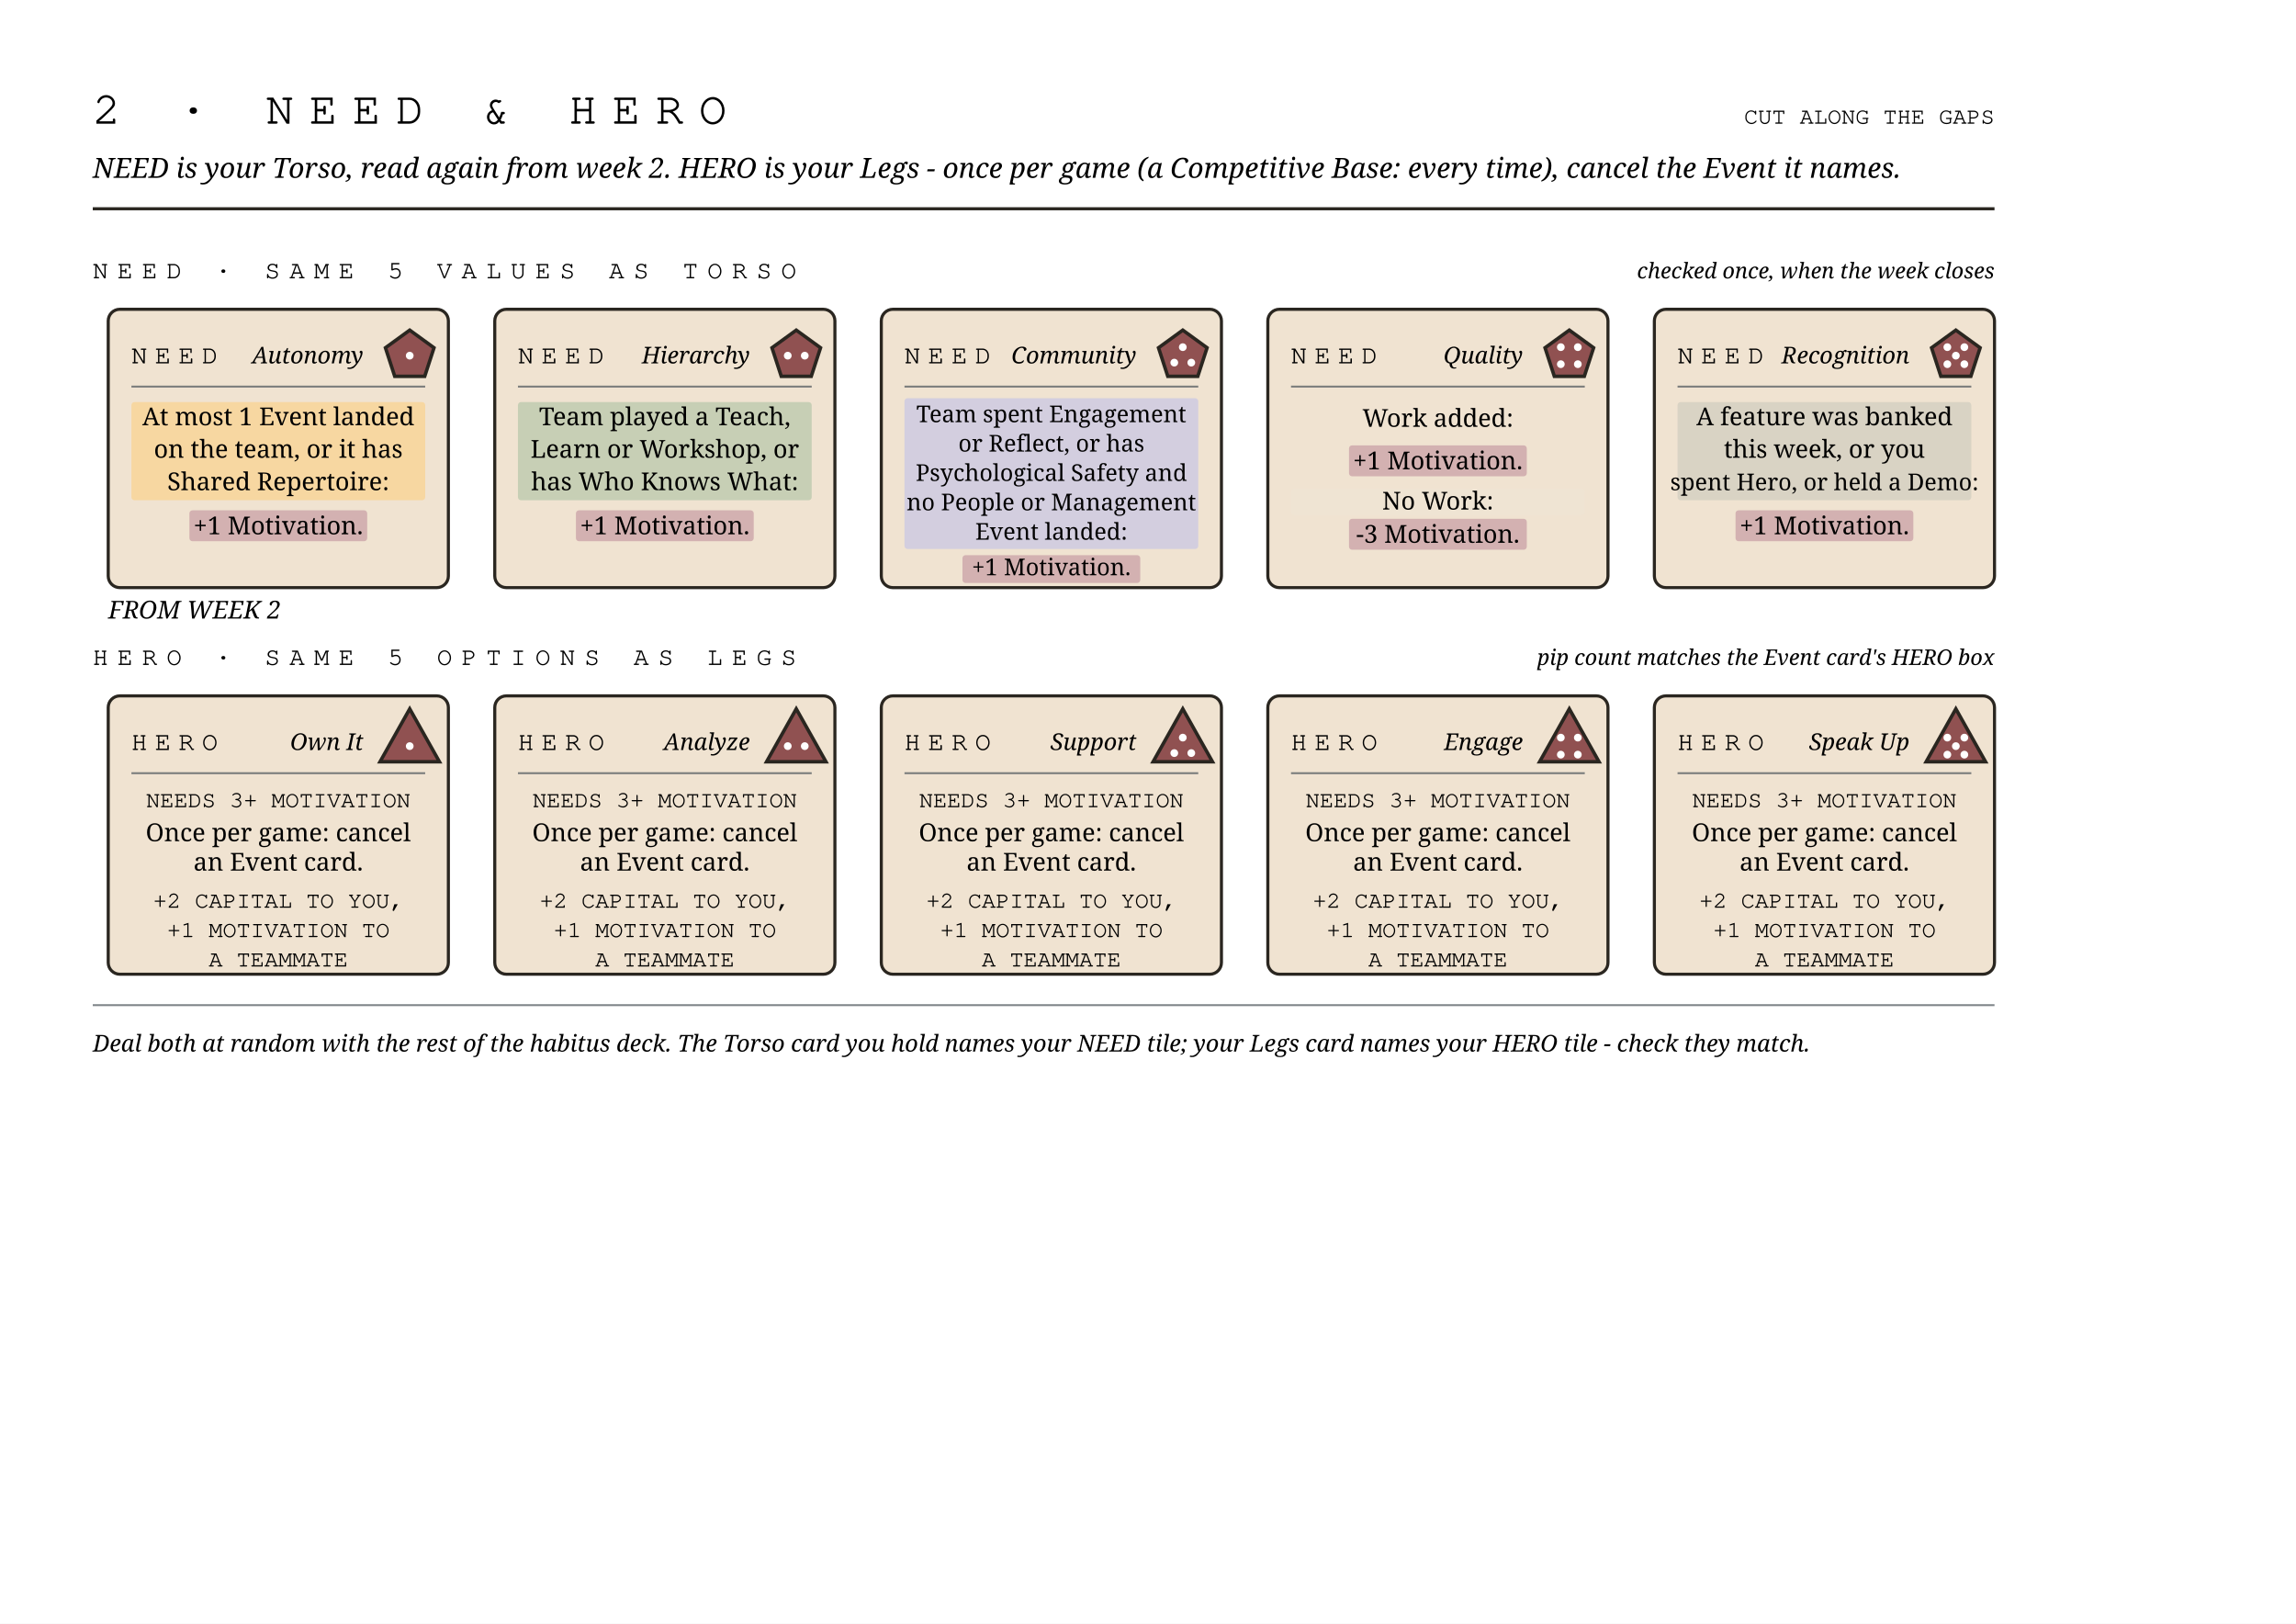
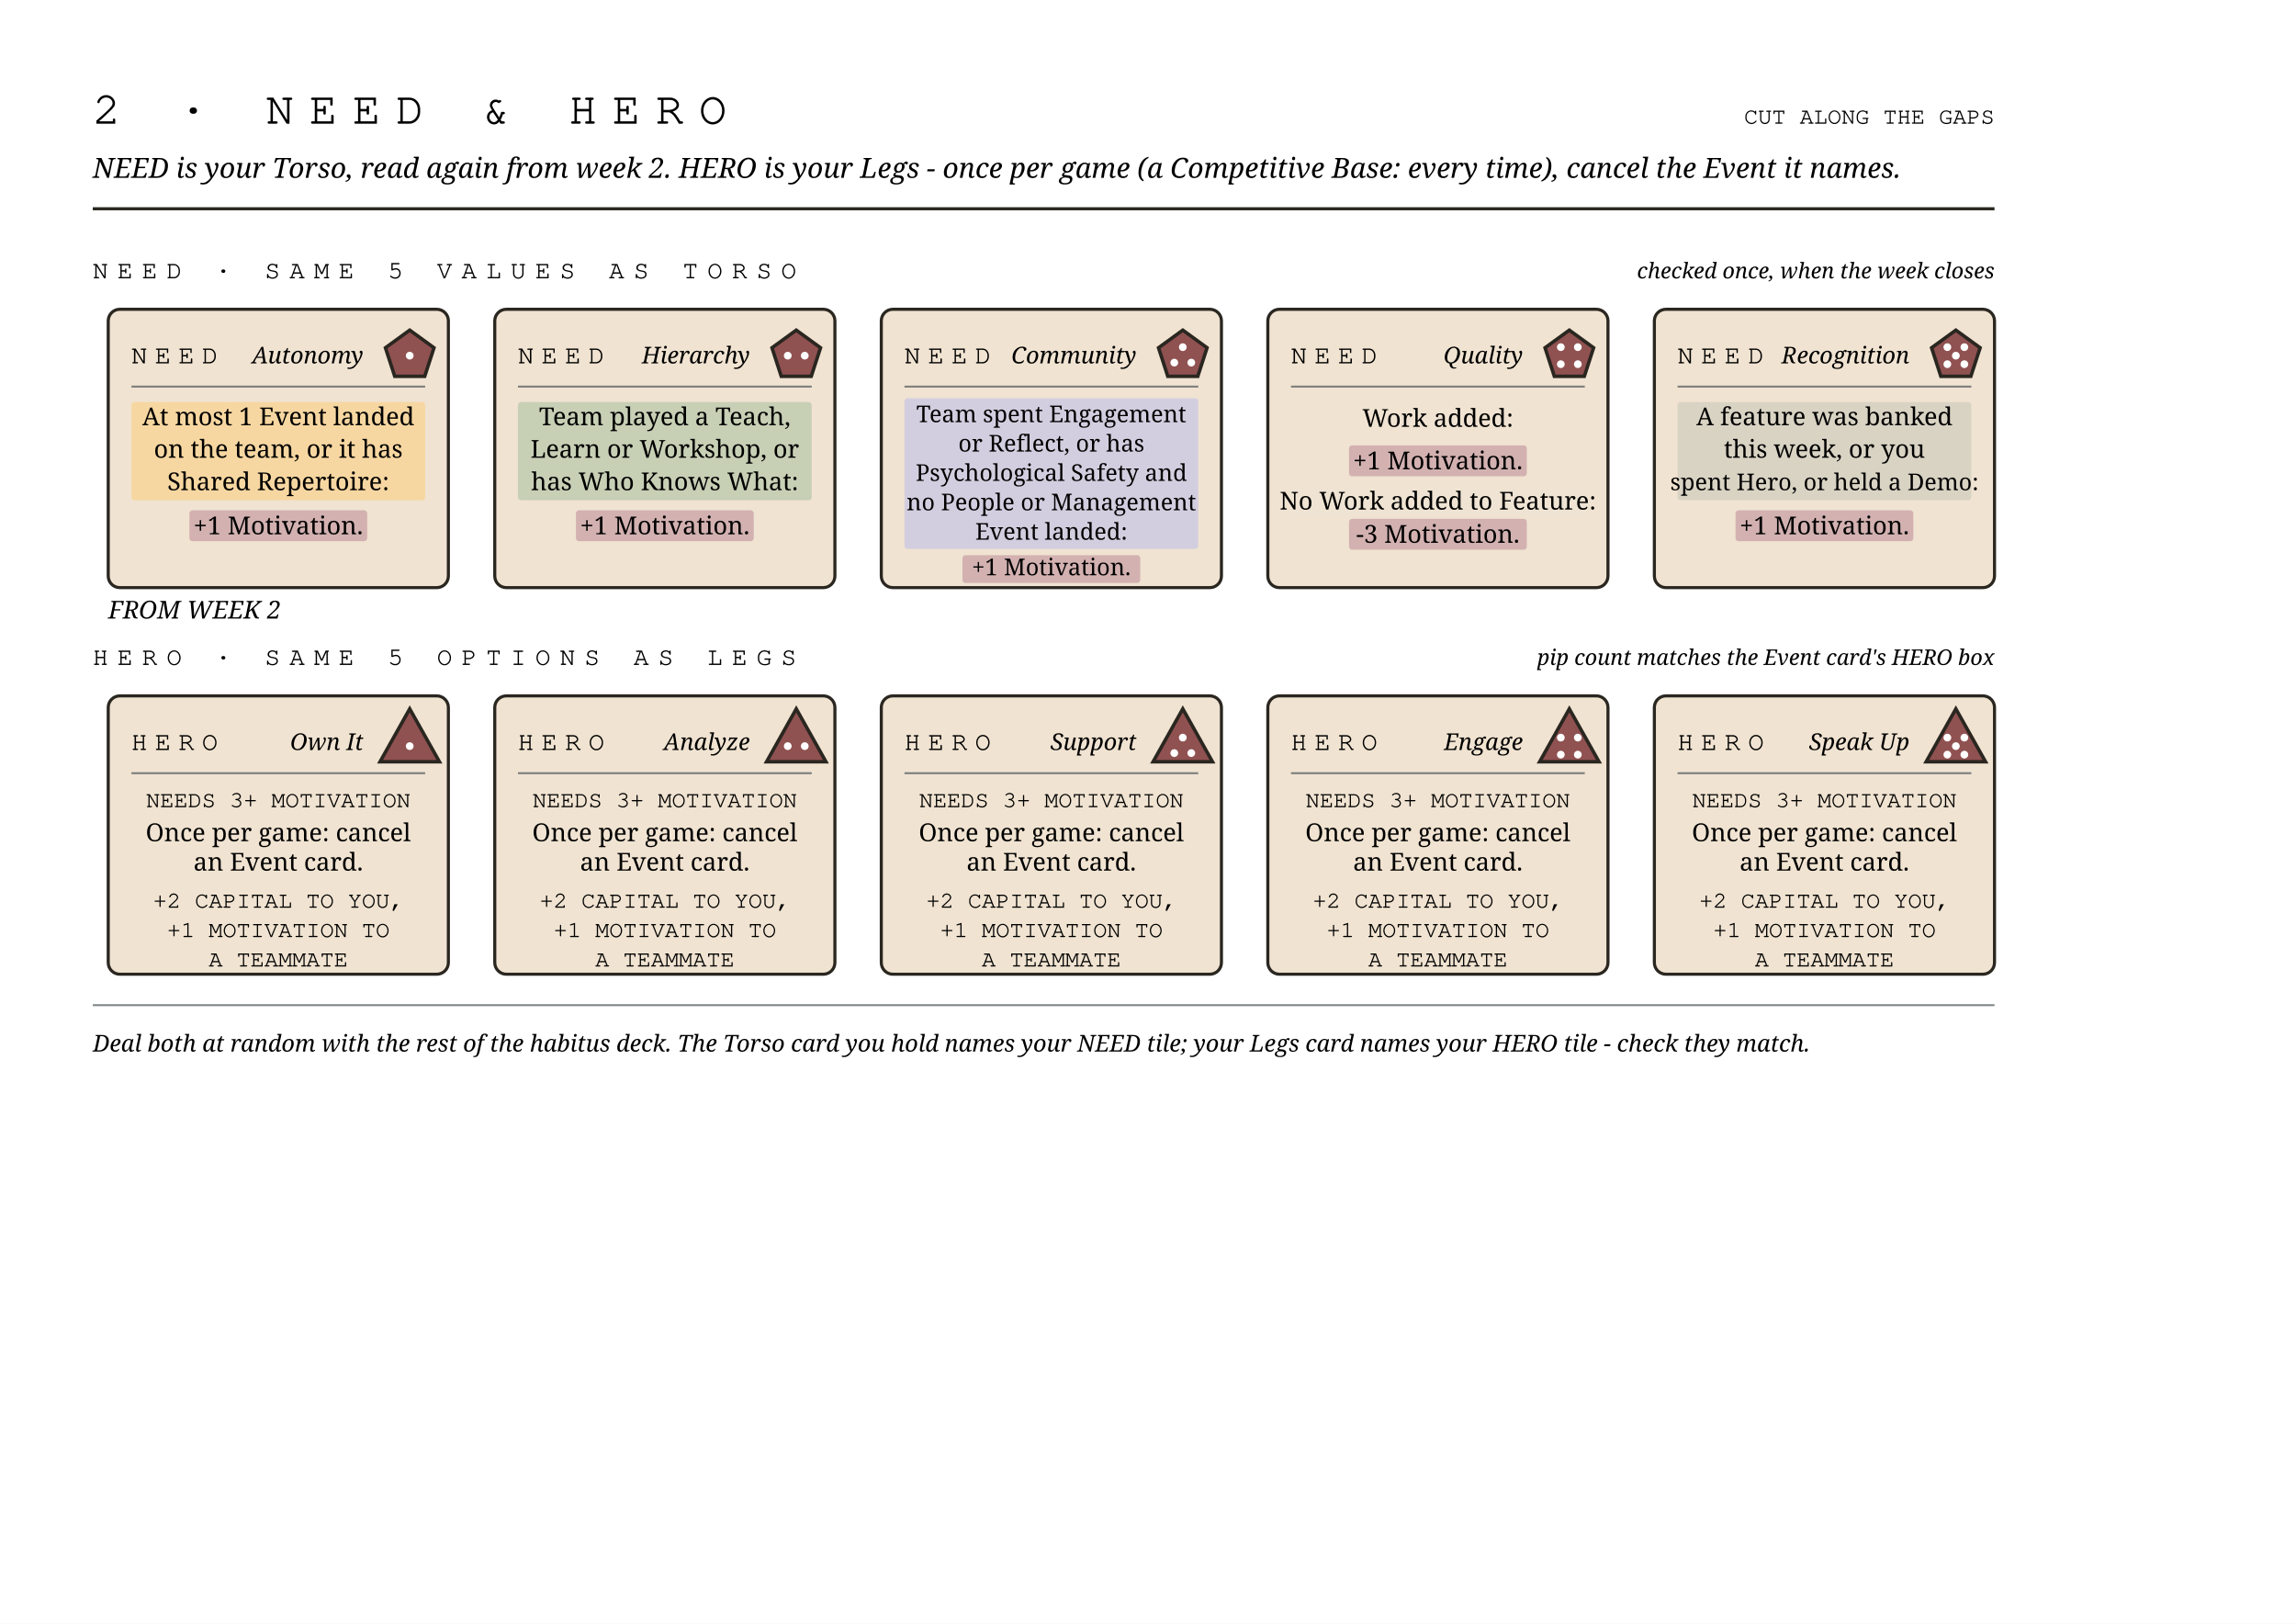
<svg xmlns="http://www.w3.org/2000/svg" width="297mm" height="210mm" viewBox="0 0 297 210">
  <style>
  .serif { font-family:"EB Garamond",Garamond,Georgia,serif; fill:#000000; }
  .mono  { font-family:"IBM Plex Mono","Courier Prime",Courier,monospace; fill:#000000; }
  .cut   { fill:#F0E3D1; stroke:#2A2620; stroke-width:.4; }
  .hair  { stroke:#4A5259; stroke-width:.25; fill:none; opacity:.7; }
  .rl    { font-size:3.3px; letter-spacing:1.2px; }
  .ic    { fill:#F2EDE0; stroke:#2A2620; stroke-width:.45; }
  .pip   { fill:#FFFFFF; stroke:none; }
</style>
  <defs>
    <g id="sh-torso">
      <polygon points="0,-3.3 3.14,-1.02 1.94,2.67 -1.94,2.67 -3.14,-1.02" class="ic" />
    </g>
    <g id="sh-torso-red">
      <polygon points="0,-3.3 3.14,-1.02 1.94,2.67 -1.94,2.67 -3.14,-1.02" fill="#905151" stroke="#2A2620" stroke-width=".45" />
    </g>
    <g id="sh-legs-red">
      <polygon points="0,-4.32 3.84,2.52 -3.84,2.52" fill="#905151" stroke="#2A2620" stroke-width=".45" />
    </g>
    <g id="p1">
      <circle cx="0" cy="0" r=".5" class="pip" />
    </g>
    <g id="p2">
      <circle cx="-1.1" cy="0" r=".5" class="pip" />
      <circle cx="1.1" cy="0" r=".5" class="pip" />
    </g>
    <g id="p3">
      <circle cx="0" cy="-1.1" r=".5" class="pip" />
      <circle cx="-1.1" cy="0.9" r=".5" class="pip" />
      <circle cx="1.1" cy="0.9" r=".5" class="pip" />
    </g>
    <g id="p4">
      <circle cx="-1.1" cy="-1.1" r=".5" class="pip" />
      <circle cx="1.1" cy="-1.1" r=".5" class="pip" />
      <circle cx="-1.1" cy="1.1" r=".5" class="pip" />
      <circle cx="1.1" cy="1.1" r=".5" class="pip" />
    </g>
    <g id="p5">
      <circle cx="-1.1" cy="-1.1" r=".5" class="pip" />
      <circle cx="1.1" cy="-1.1" r=".5" class="pip" />
      <circle cx="0" cy="0" r=".5" class="pip" />
      <circle cx="-1.1" cy="1.1" r=".5" class="pip" />
      <circle cx="1.1" cy="1.1" r=".5" class="pip" />
    </g>
  </defs>
  <rect width="297" height="210" fill="#FFFFFF" />
  <text x="12" y="16" class="mono" font-size="6" letter-spacing="2">2 · NEED &amp; HERO</text>
  <text x="12" y="23" class="serif" font-size="3.6" font-style="italic">NEED is your Torso, read again from week 2. HERO is your Legs - once per game (a Competitive Base: every time), cancel the Event it names.</text>
  <text x="258" y="16" class="mono" font-size="3" text-anchor="end">CUT ALONG THE GAPS</text>
  <line x1="12" y1="27" x2="258" y2="27" stroke="#2A2620" stroke-width=".4" />
  <text x="12" y="36" class="mono rl">NEED · SAME 5 VALUES AS TORSO</text>
  <text x="258" y="36" class="serif" font-size="2.8" text-anchor="end" font-style="italic">checked once, when the week closes</text>
  <g>
    <rect x="14" y="40" width="44" height="36" rx="1.5" class="cut" />
    <use href="#sh-torso-red" x="53" y="46" />
    <use href="#p1" x="53" y="46" />
    <text x="17" y="47" class="mono" font-size="3.4" letter-spacing="1">NEED</text>
    <text x="47" y="47" class="serif" font-size="3" font-style="italic" text-anchor="end">Autonomy</text>
    <line x1="17" y1="50" x2="55" y2="50" class="hair" />
    <rect x="17" y="52" width="38" height="12.7" rx=".4" fill="#F7D7A1" />
    <text x="36" y="55" class="serif" font-size="3.2" text-anchor="middle">At most 1 Event landed</text>
    <text x="36" y="59.2" class="serif" font-size="3.2" text-anchor="middle">on the team, or it has</text>
    <text x="36" y="63.4" class="serif" font-size="3.2" text-anchor="middle">Shared Repertoire:</text>
    <rect x="24.5" y="66" width="23" height="4" rx=".4" fill="#D3B1B1" />
    <text x="36" y="69.1" class="serif" font-size="3.2" text-anchor="middle">+1 Motivation.</text>
    <rect x="64" y="40" width="44" height="36" rx="1.5" class="cut" />
    <use href="#sh-torso-red" x="103" y="46" />
    <use href="#p2" x="103" y="46" />
    <text x="67" y="47" class="mono" font-size="3.4" letter-spacing="1">NEED</text>
    <text x="97" y="47" class="serif" font-size="3" font-style="italic" text-anchor="end">Hierarchy</text>
    <line x1="67" y1="50" x2="105" y2="50" class="hair" />
    <rect x="67" y="52" width="38" height="12.7" rx=".4" fill="#C7CFB5" />
    <text x="86" y="55" class="serif" font-size="3.2" text-anchor="middle">Team played a Teach,</text>
    <text x="86" y="59.2" class="serif" font-size="3.2" text-anchor="middle">Learn or Workshop, or</text>
    <text x="86" y="63.4" class="serif" font-size="3.2" text-anchor="middle">has Who Knows What:</text>
    <rect x="74.5" y="66" width="23" height="4" rx=".4" fill="#D3B1B1" />
    <text x="86" y="69.1" class="serif" font-size="3.2" text-anchor="middle">+1 Motivation.</text>
    <rect x="114" y="40" width="44" height="36" rx="1.5" class="cut" />
    <use href="#sh-torso-red" x="153" y="46" />
    <use href="#p3" x="153" y="46" />
    <text x="117" y="47" class="mono" font-size="3.4" letter-spacing="1">NEED</text>
    <text x="147" y="47" class="serif" font-size="3" font-style="italic" text-anchor="end">Community</text>
    <line x1="117" y1="50" x2="155" y2="50" class="hair" />
    <rect x="117" y="51.5" width="38" height="19.5" rx=".4" fill="#D3CEDF" />
    <text x="136" y="54.6" class="serif" font-size="3" text-anchor="middle">Team spent Engagement</text>
    <text x="136" y="58.4" class="serif" font-size="3" text-anchor="middle">or Reflect, or has</text>
    <text x="136" y="62.2" class="serif" font-size="3" text-anchor="middle">Psychological Safety and</text>
    <text x="136" y="66" class="serif" font-size="3" text-anchor="middle">no People or Management</text>
    <text x="136" y="69.8" class="serif" font-size="3" text-anchor="middle">Event landed:</text>
    <rect x="124.5" y="71.8" width="23" height="3.6" rx=".4" fill="#D3B1B1" />
    <text x="136" y="74.4" class="serif" font-size="3" text-anchor="middle">+1 Motivation.</text>
    <rect x="164" y="40" width="44" height="36" rx="1.5" class="cut" />
    <use href="#sh-torso-red" x="203" y="46" />
    <use href="#p4" x="203" y="46" />
    <text x="167" y="47" class="mono" font-size="3.4" letter-spacing="1">NEED</text>
    <text x="197" y="47" class="serif" font-size="3" font-style="italic" text-anchor="end">Quality</text>
    <line x1="167" y1="50" x2="205" y2="50" class="hair" />
    <text x="186" y="55.2" class="serif" font-size="3.2" text-anchor="middle">Work added:</text>
    <rect x="174.5" y="57.6" width="23" height="4" rx=".4" fill="#D3B1B1" />
    <text x="186" y="60.7" class="serif" font-size="3.2" text-anchor="middle">+1 Motivation.</text>
    <rect x="167" y="63.2" width="38" height="3.4" rx=".4" fill="#EFE4D3" />
-     <text x="186" y="65.9" class="serif" font-size="3.2" text-anchor="middle">No Work:</text>
+     <text x="186" y="65.9" class="serif" font-size="3.2" text-anchor="middle">No Work added to Feature:</text>
    <rect x="174.5" y="67.1" width="23" height="4" rx=".4" fill="#D3B1B1" />
    <text x="186" y="70.2" class="serif" font-size="3.2" text-anchor="middle">-3 Motivation.</text>
    <rect x="214" y="40" width="44" height="36" rx="1.5" class="cut" />
    <use href="#sh-torso-red" x="253" y="46" />
    <use href="#p5" x="253" y="46" />
    <text x="217" y="47" class="mono" font-size="3.4" letter-spacing="1">NEED</text>
    <text x="247" y="47" class="serif" font-size="3" font-style="italic" text-anchor="end">Recognition</text>
    <line x1="217" y1="50" x2="255" y2="50" class="hair" />
    <rect x="217" y="52" width="38" height="12.7" rx=".4" fill="#D9D3C4" />
    <text x="236" y="55" class="serif" font-size="3.2" text-anchor="middle">A feature was banked</text>
    <text x="236" y="59.2" class="serif" font-size="3.2" text-anchor="middle">this week, or you</text>
    <text x="236" y="63.4" class="serif" font-size="3" text-anchor="middle">spent Hero, or held a Demo:</text>
    <rect x="224.5" y="66" width="23" height="4" rx=".4" fill="#D3B1B1" />
    <text x="236" y="69.1" class="serif" font-size="3.2" text-anchor="middle">+1 Motivation.</text>
  </g>
  <text x="14" y="80" class="serif" font-size="3.2" font-style="italic">FROM WEEK 2</text>
  <text x="12" y="86" class="mono rl">HERO · SAME 5 OPTIONS AS LEGS</text>
  <text x="258" y="86" class="serif" font-size="2.8" text-anchor="end" font-style="italic">pip count matches the Event card's HERO box</text>
  <g>
    <rect x="14" y="90" width="44" height="36" rx="1.5" class="cut" />
    <use href="#sh-legs-red" x="53" y="96" />
    <use href="#p1" x="53" y="96.5" />
    <text x="17" y="97" class="mono" font-size="3.4" letter-spacing="1">HERO</text>
    <text x="47" y="97" class="serif" font-size="3" font-style="italic" text-anchor="end">Own It</text>
    <line x1="17" y1="100" x2="55" y2="100" class="hair" />
    <text x="36" y="104.4" class="mono" font-size="3" text-anchor="middle">NEEDS 3+ MOTIVATION</text>
    <text x="36" y="108.8" class="serif" font-size="3.2" text-anchor="middle">Once per game: cancel</text>
    <text x="36" y="112.6" class="serif" font-size="3.2" text-anchor="middle">an Event card.</text>
    <text x="36" y="117.4" class="mono" font-size="3" text-anchor="middle">+2 CAPITAL TO YOU,</text>
    <text x="36" y="121.2" class="mono" font-size="3" text-anchor="middle">+1 MOTIVATION TO</text>
    <text x="36" y="125" class="mono" font-size="3" text-anchor="middle">A TEAMMATE</text>
    <rect x="64" y="90" width="44" height="36" rx="1.5" class="cut" />
    <use href="#sh-legs-red" x="103" y="96" />
    <use href="#p2" x="103" y="96.5" />
    <text x="67" y="97" class="mono" font-size="3.4" letter-spacing="1">HERO</text>
    <text x="97" y="97" class="serif" font-size="3" font-style="italic" text-anchor="end">Analyze</text>
    <line x1="67" y1="100" x2="105" y2="100" class="hair" />
    <text x="86" y="104.4" class="mono" font-size="3" text-anchor="middle">NEEDS 3+ MOTIVATION</text>
    <text x="86" y="108.8" class="serif" font-size="3.2" text-anchor="middle">Once per game: cancel</text>
    <text x="86" y="112.6" class="serif" font-size="3.2" text-anchor="middle">an Event card.</text>
    <text x="86" y="117.4" class="mono" font-size="3" text-anchor="middle">+2 CAPITAL TO YOU,</text>
    <text x="86" y="121.2" class="mono" font-size="3" text-anchor="middle">+1 MOTIVATION TO</text>
    <text x="86" y="125" class="mono" font-size="3" text-anchor="middle">A TEAMMATE</text>
    <rect x="114" y="90" width="44" height="36" rx="1.5" class="cut" />
    <use href="#sh-legs-red" x="153" y="96" />
    <use href="#p3" x="153" y="96.5" />
    <text x="117" y="97" class="mono" font-size="3.4" letter-spacing="1">HERO</text>
    <text x="147" y="97" class="serif" font-size="3" font-style="italic" text-anchor="end">Support</text>
    <line x1="117" y1="100" x2="155" y2="100" class="hair" />
    <text x="136" y="104.4" class="mono" font-size="3" text-anchor="middle">NEEDS 3+ MOTIVATION</text>
    <text x="136" y="108.8" class="serif" font-size="3.2" text-anchor="middle">Once per game: cancel</text>
    <text x="136" y="112.6" class="serif" font-size="3.2" text-anchor="middle">an Event card.</text>
    <text x="136" y="117.4" class="mono" font-size="3" text-anchor="middle">+2 CAPITAL TO YOU,</text>
    <text x="136" y="121.2" class="mono" font-size="3" text-anchor="middle">+1 MOTIVATION TO</text>
    <text x="136" y="125" class="mono" font-size="3" text-anchor="middle">A TEAMMATE</text>
    <rect x="164" y="90" width="44" height="36" rx="1.5" class="cut" />
    <use href="#sh-legs-red" x="203" y="96" />
    <use href="#p4" x="203" y="96.5" />
    <text x="167" y="97" class="mono" font-size="3.4" letter-spacing="1">HERO</text>
    <text x="197" y="97" class="serif" font-size="3" font-style="italic" text-anchor="end">Engage</text>
    <line x1="167" y1="100" x2="205" y2="100" class="hair" />
    <text x="186" y="104.4" class="mono" font-size="3" text-anchor="middle">NEEDS 3+ MOTIVATION</text>
    <text x="186" y="108.8" class="serif" font-size="3.2" text-anchor="middle">Once per game: cancel</text>
    <text x="186" y="112.6" class="serif" font-size="3.2" text-anchor="middle">an Event card.</text>
    <text x="186" y="117.4" class="mono" font-size="3" text-anchor="middle">+2 CAPITAL TO YOU,</text>
    <text x="186" y="121.2" class="mono" font-size="3" text-anchor="middle">+1 MOTIVATION TO</text>
    <text x="186" y="125" class="mono" font-size="3" text-anchor="middle">A TEAMMATE</text>
    <rect x="214" y="90" width="44" height="36" rx="1.5" class="cut" />
    <use href="#sh-legs-red" x="253" y="96" />
    <use href="#p5" x="253" y="96.5" />
    <text x="217" y="97" class="mono" font-size="3.4" letter-spacing="1">HERO</text>
    <text x="247" y="97" class="serif" font-size="3" font-style="italic" text-anchor="end">Speak Up</text>
    <line x1="217" y1="100" x2="255" y2="100" class="hair" />
    <text x="236" y="104.4" class="mono" font-size="3" text-anchor="middle">NEEDS 3+ MOTIVATION</text>
    <text x="236" y="108.8" class="serif" font-size="3.2" text-anchor="middle">Once per game: cancel</text>
    <text x="236" y="112.6" class="serif" font-size="3.2" text-anchor="middle">an Event card.</text>
    <text x="236" y="117.4" class="mono" font-size="3" text-anchor="middle">+2 CAPITAL TO YOU,</text>
    <text x="236" y="121.2" class="mono" font-size="3" text-anchor="middle">+1 MOTIVATION TO</text>
    <text x="236" y="125" class="mono" font-size="3" text-anchor="middle">A TEAMMATE</text>
  </g>
  <line x1="12" y1="130" x2="258" y2="130" class="hair" />
  <text x="12" y="136" class="serif" font-size="3" font-style="italic">Deal both at random with the rest of the habitus deck. The Torso card you hold names your NEED tile; your Legs card names your HERO tile - check they match.</text>
</svg>
